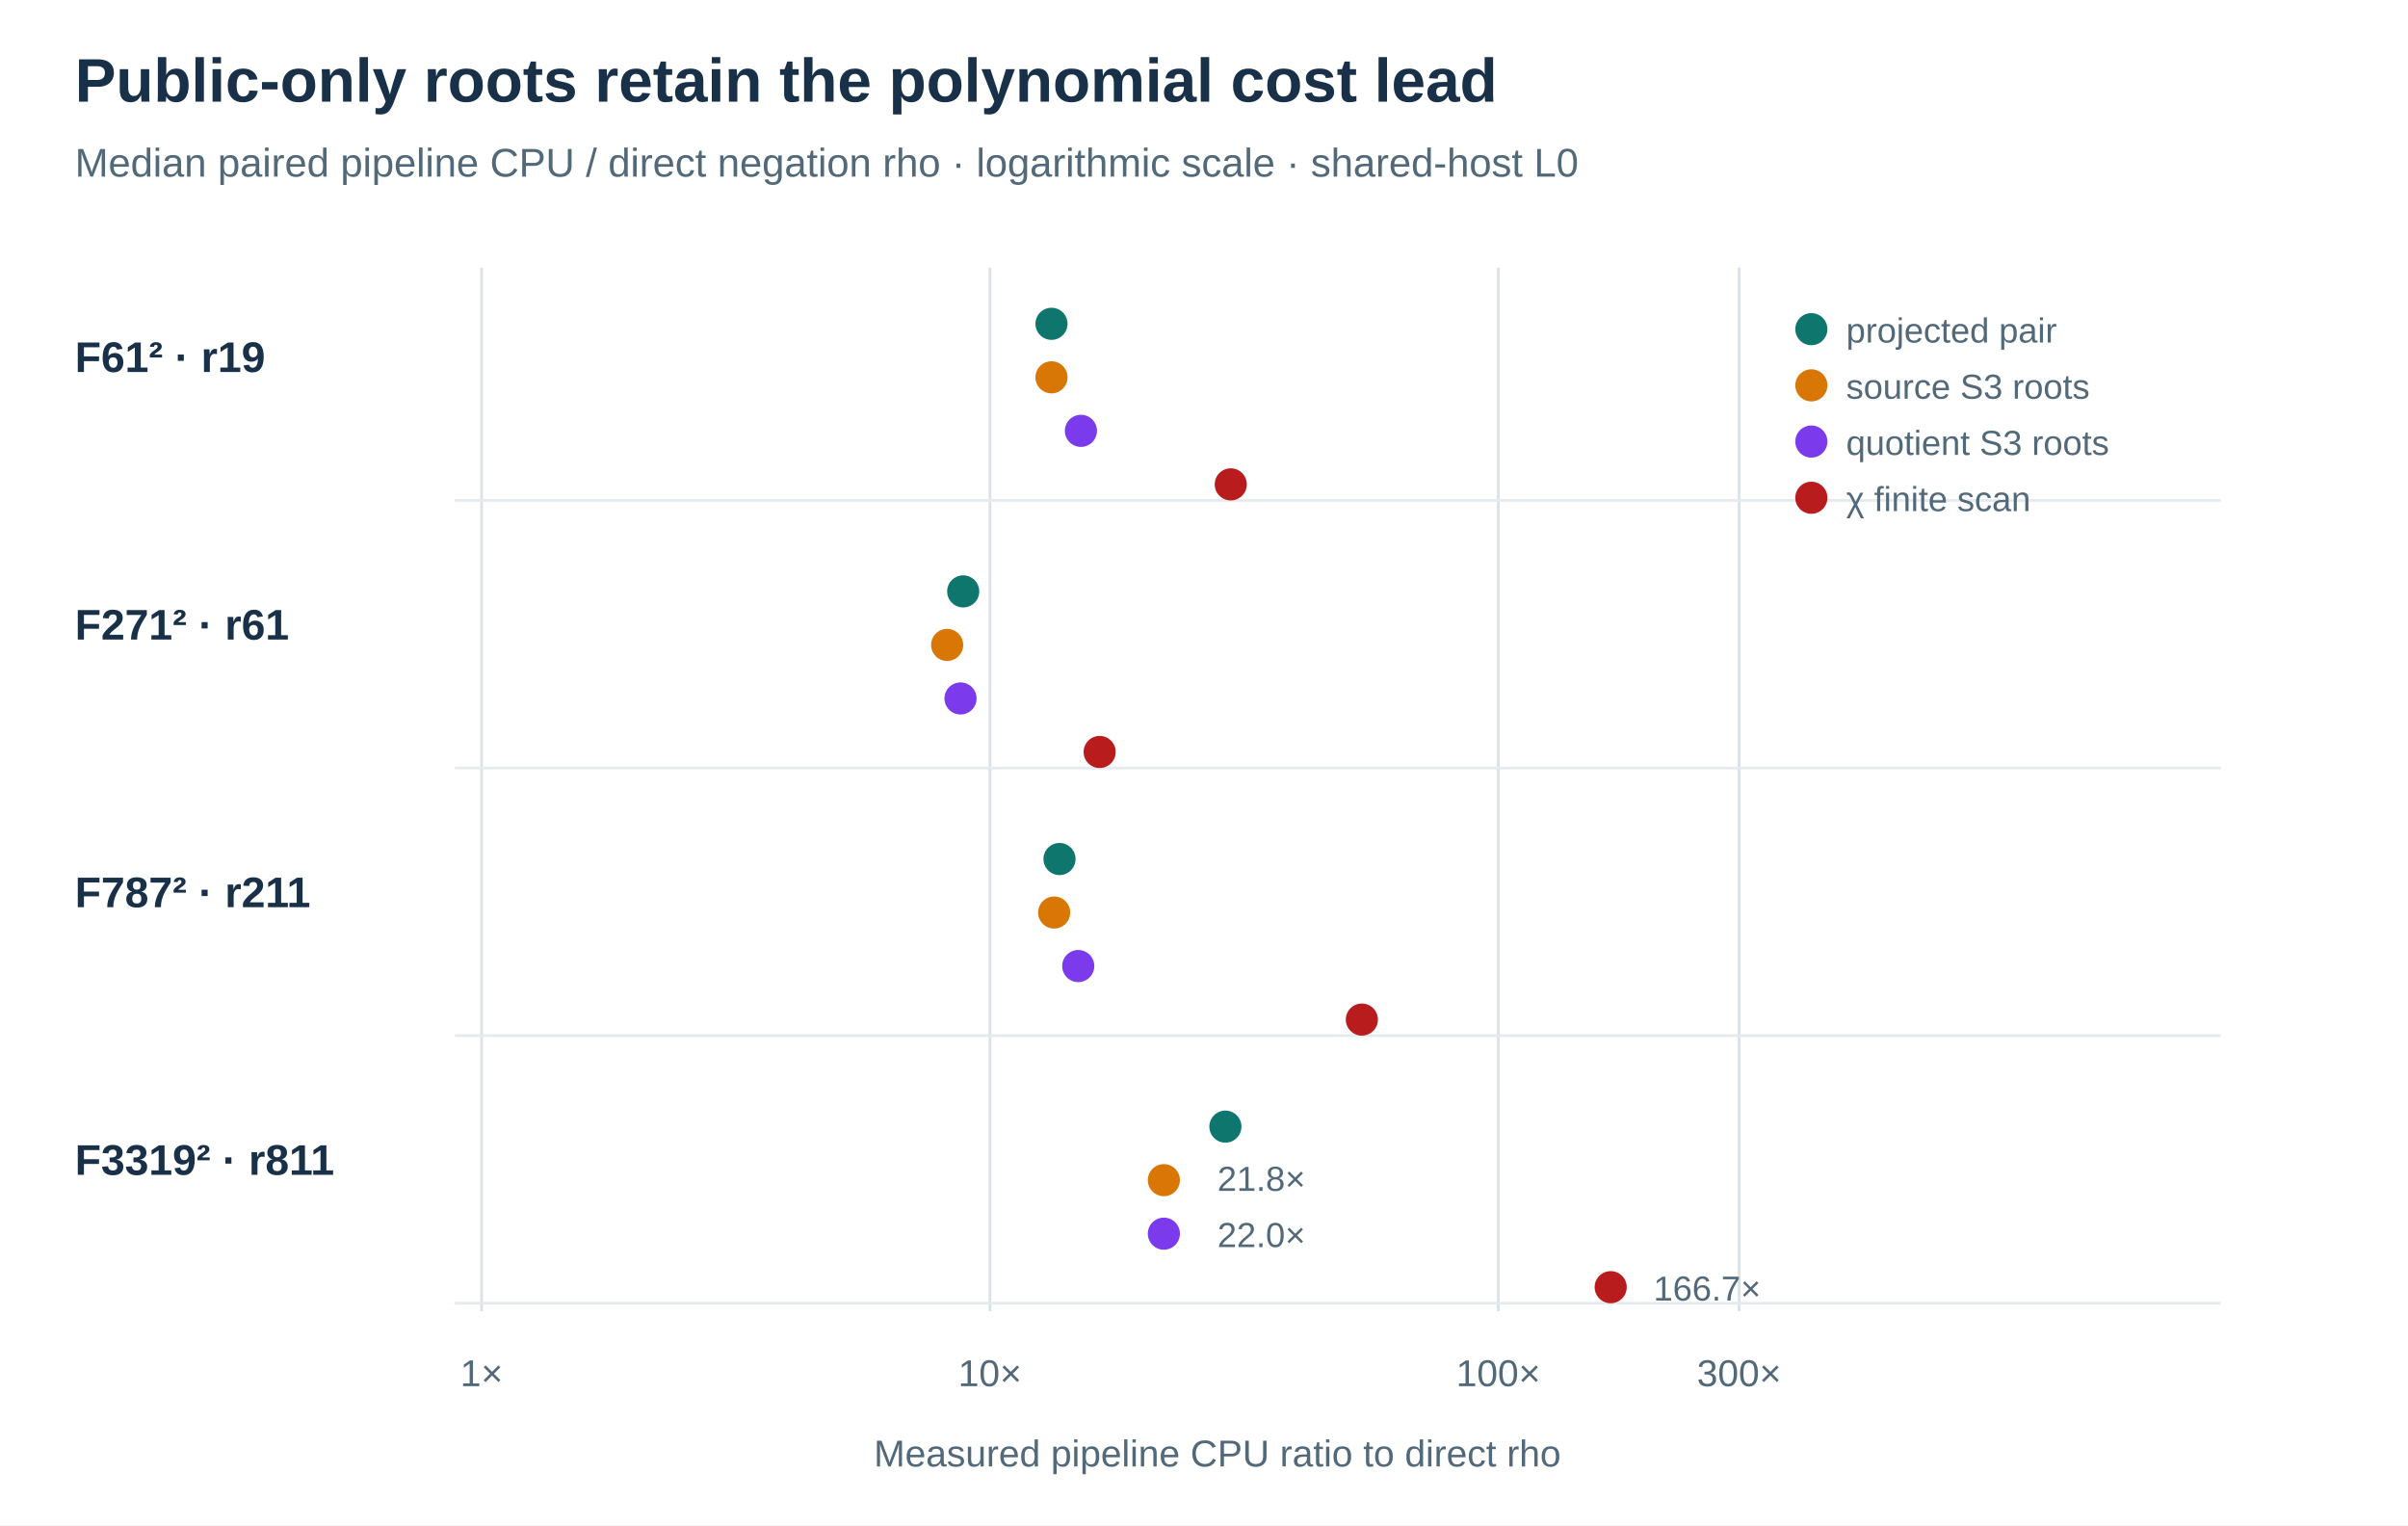
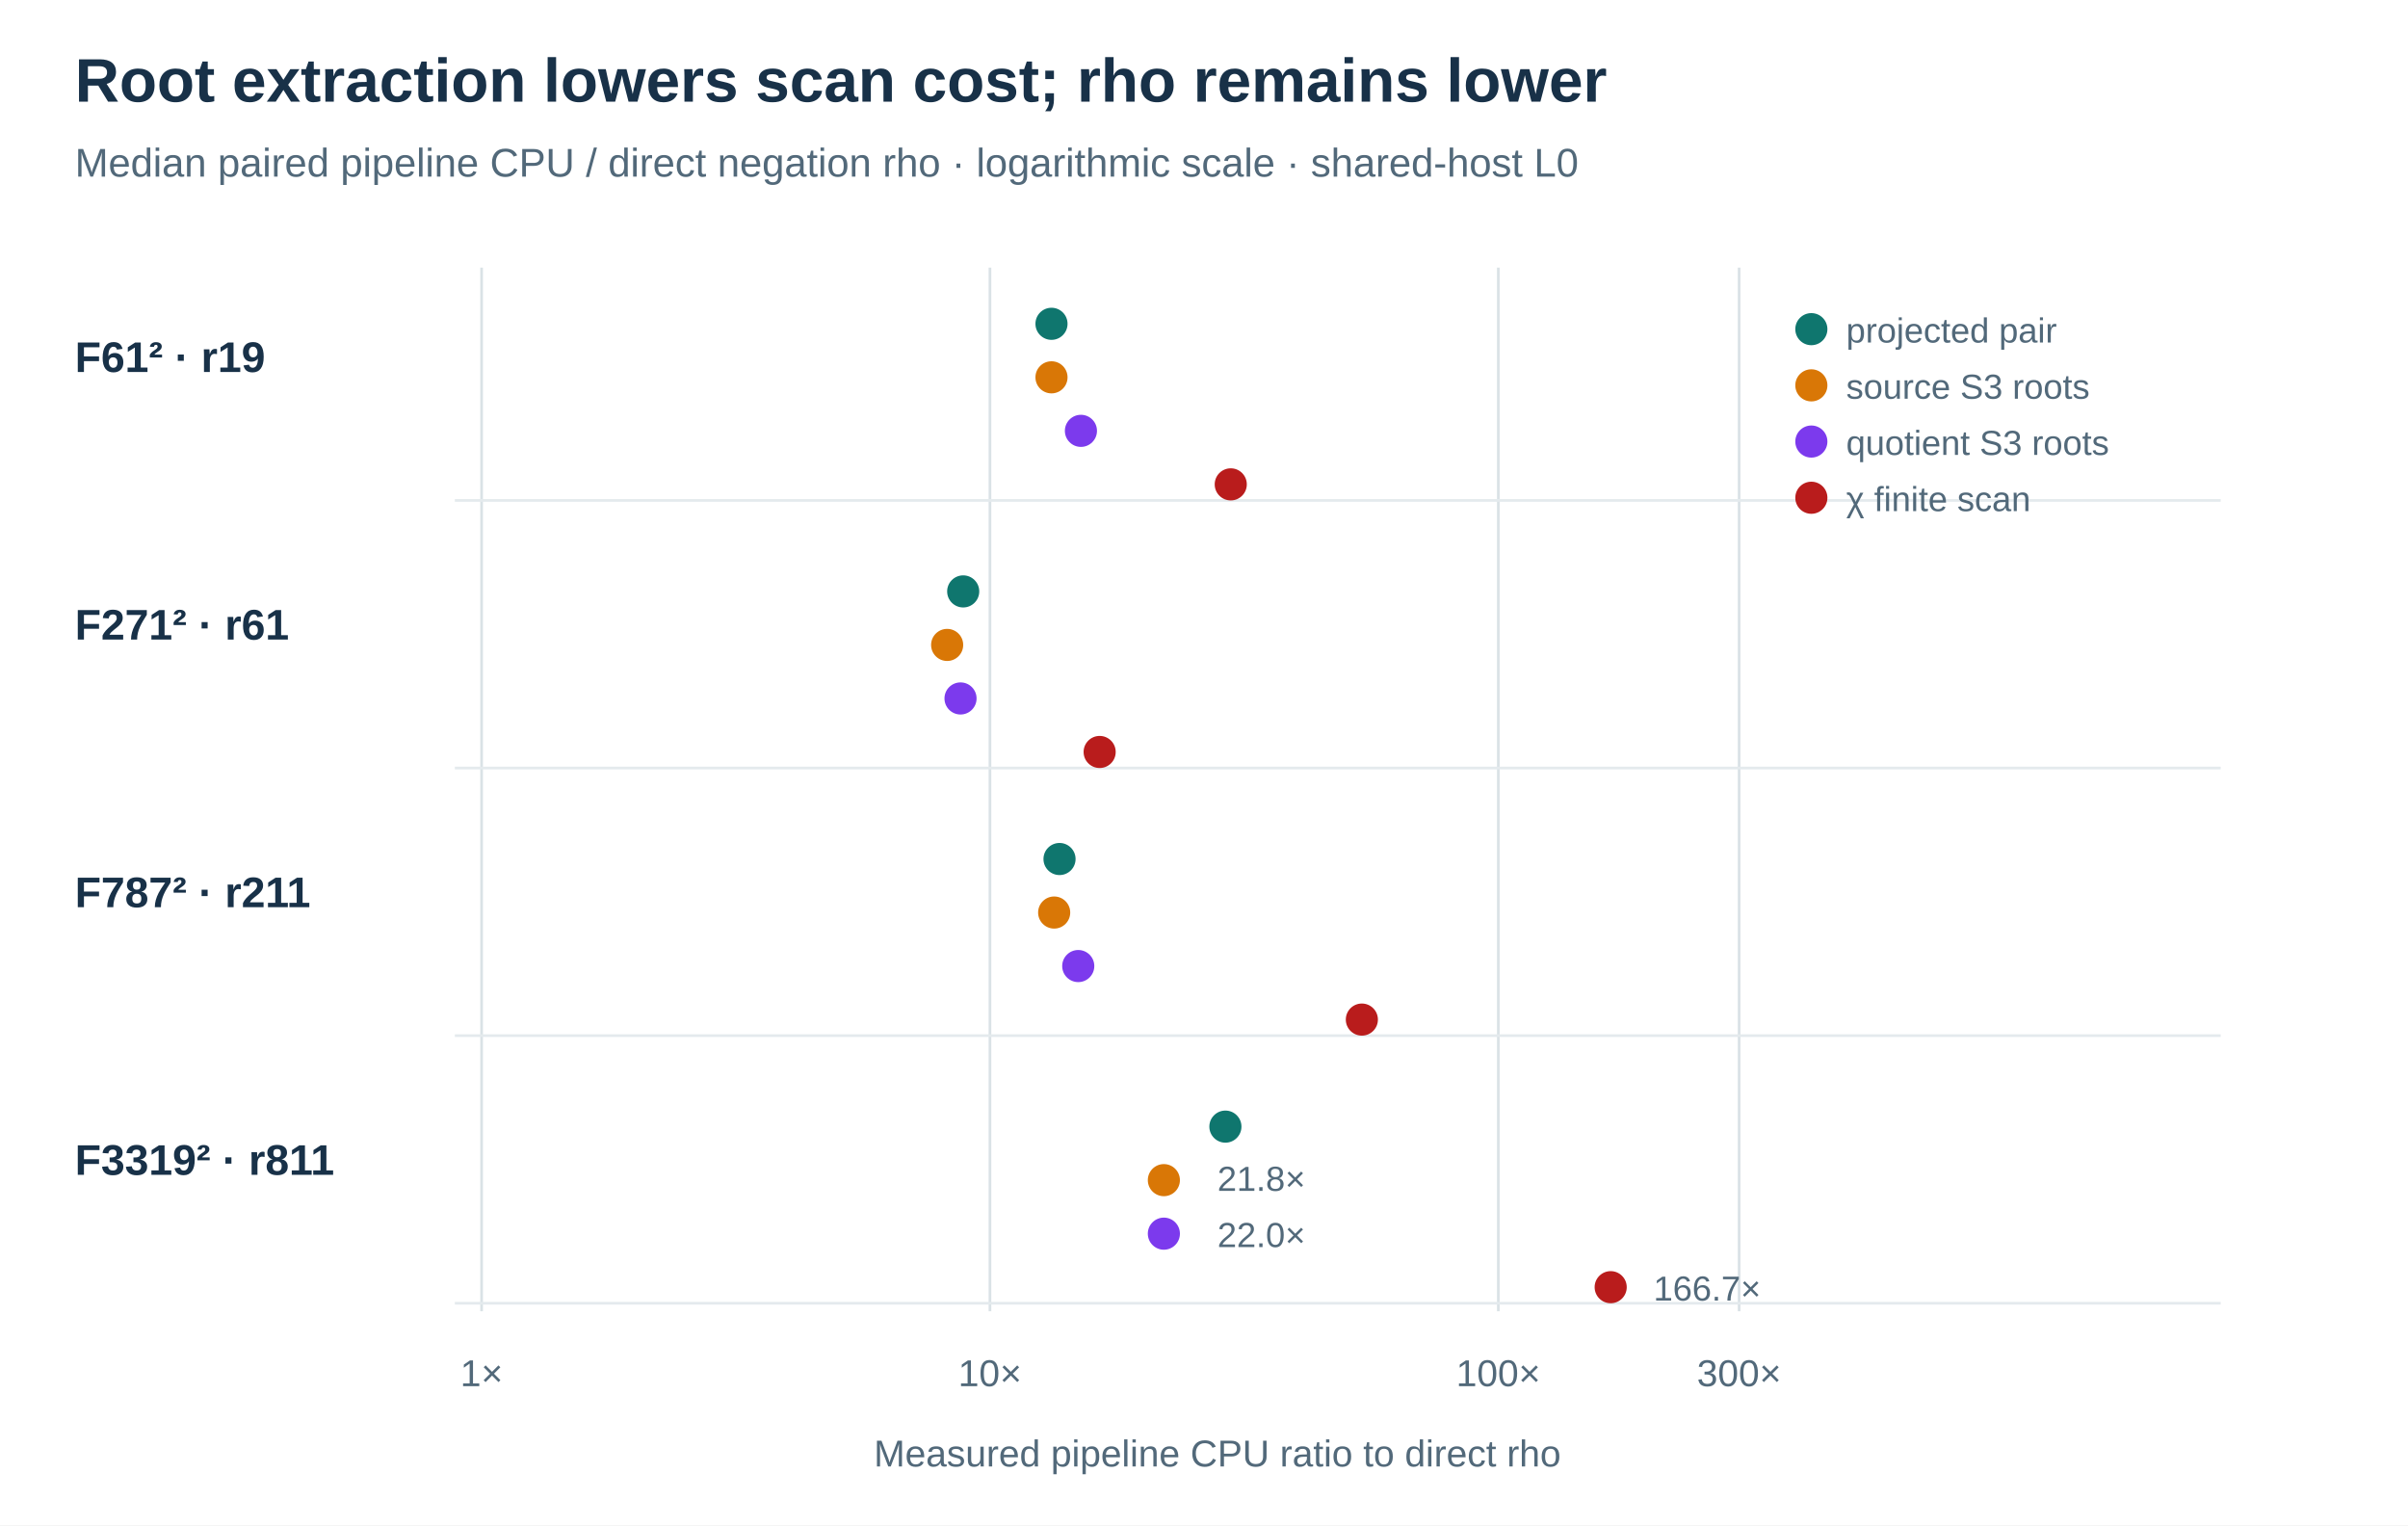
<svg xmlns="http://www.w3.org/2000/svg" width="900" height="570" viewBox="0 0 900 570" role="img" aria-label="Public-only paired pipeline CPU ratios to same-target direct negation rho for projected pairs, source Semaev roots, quotient Semaev roots and chi finite scan">
  <rect width="900" height="570" fill="#fff" />
  <g font-family="Arial,Helvetica,sans-serif" fill="#183148">
-     <text x="28" y="38" font-size="23" font-weight="700">Public-only roots retain the polynomial cost lead</text>
+     <text x="28" y="38" font-size="23" font-weight="700">Root extraction lowers scan cost; rho remains lower</text>
    <text x="28" y="66" font-size="15" fill="#52697a">Median paired pipeline CPU / direct negation rho · logarithmic scale · shared-host L0</text>
    <g stroke="#dae2e6" stroke-width="1">
      <line x1="180" y1="100" x2="180" y2="490" />
      <line x1="370" y1="100" x2="370" y2="490" />
      <line x1="560" y1="100" x2="560" y2="490" />
      <line x1="650" y1="100" x2="650" y2="490" />
    </g>
    <g font-size="14" fill="#52697a">
      <text x="180" y="518" text-anchor="middle">1×</text>
      <text x="370" y="518" text-anchor="middle">10×</text>
      <text x="560" y="518" text-anchor="middle">100×</text>
      <text x="650" y="518" text-anchor="middle">300×</text>
      <text x="455" y="548" text-anchor="middle">Measured pipeline CPU ratio to direct rho</text>
    </g>
    <g font-size="16" font-weight="700">
      <text x="28" y="139">F61² · r19</text>
      <text x="28" y="239">F271² · r61</text>
      <text x="28" y="339">F787² · r211</text>
      <text x="28" y="439">F3319² · r811</text>
    </g>
    <g stroke="#e4eaed" stroke-width="1">
      <line x1="170" y1="187" x2="830" y2="187" />
      <line x1="170" y1="287" x2="830" y2="287" />
      <line x1="170" y1="387" x2="830" y2="387" />
      <line x1="170" y1="487" x2="830" y2="487" />
    </g>
    <g font-size="13" fill="#52697a">
      <text x="690" y="128">projected pair</text>
      <text x="690" y="149">source S3 roots</text>
      <text x="690" y="170">quotient S3 roots</text>
      <text x="690" y="191">χ finite scan</text>
    </g>
    <g fill="#0f766e">
      <circle cx="393" cy="121" r="6" />
      <circle cx="360" cy="221" r="6" />
      <circle cx="396" cy="321" r="6" />
      <circle cx="458" cy="421" r="6" />
      <circle cx="677" cy="123" r="6" />
    </g>
    <g fill="#d97706">
      <circle cx="393" cy="141" r="6" />
      <circle cx="354" cy="241" r="6" />
      <circle cx="394" cy="341" r="6" />
      <circle cx="435" cy="441" r="6" />
      <circle cx="677" cy="144" r="6" />
    </g>
    <g fill="#7c3aed">
      <circle cx="404" cy="161" r="6" />
      <circle cx="359" cy="261" r="6" />
      <circle cx="403" cy="361" r="6" />
      <circle cx="435" cy="461" r="6" />
      <circle cx="677" cy="165" r="6" />
    </g>
    <g fill="#b91c1c">
      <circle cx="460" cy="181" r="6" />
      <circle cx="411" cy="281" r="6" />
      <circle cx="509" cy="381" r="6" />
      <circle cx="602" cy="481" r="6" />
      <circle cx="677" cy="186" r="6" />
    </g>
    <g font-size="13" fill="#52697a">
      <text x="618" y="486">166.7×</text>
      <text x="455" y="445">21.8×</text>
      <text x="455" y="466">22.0×</text>
    </g>
  </g>
</svg>
